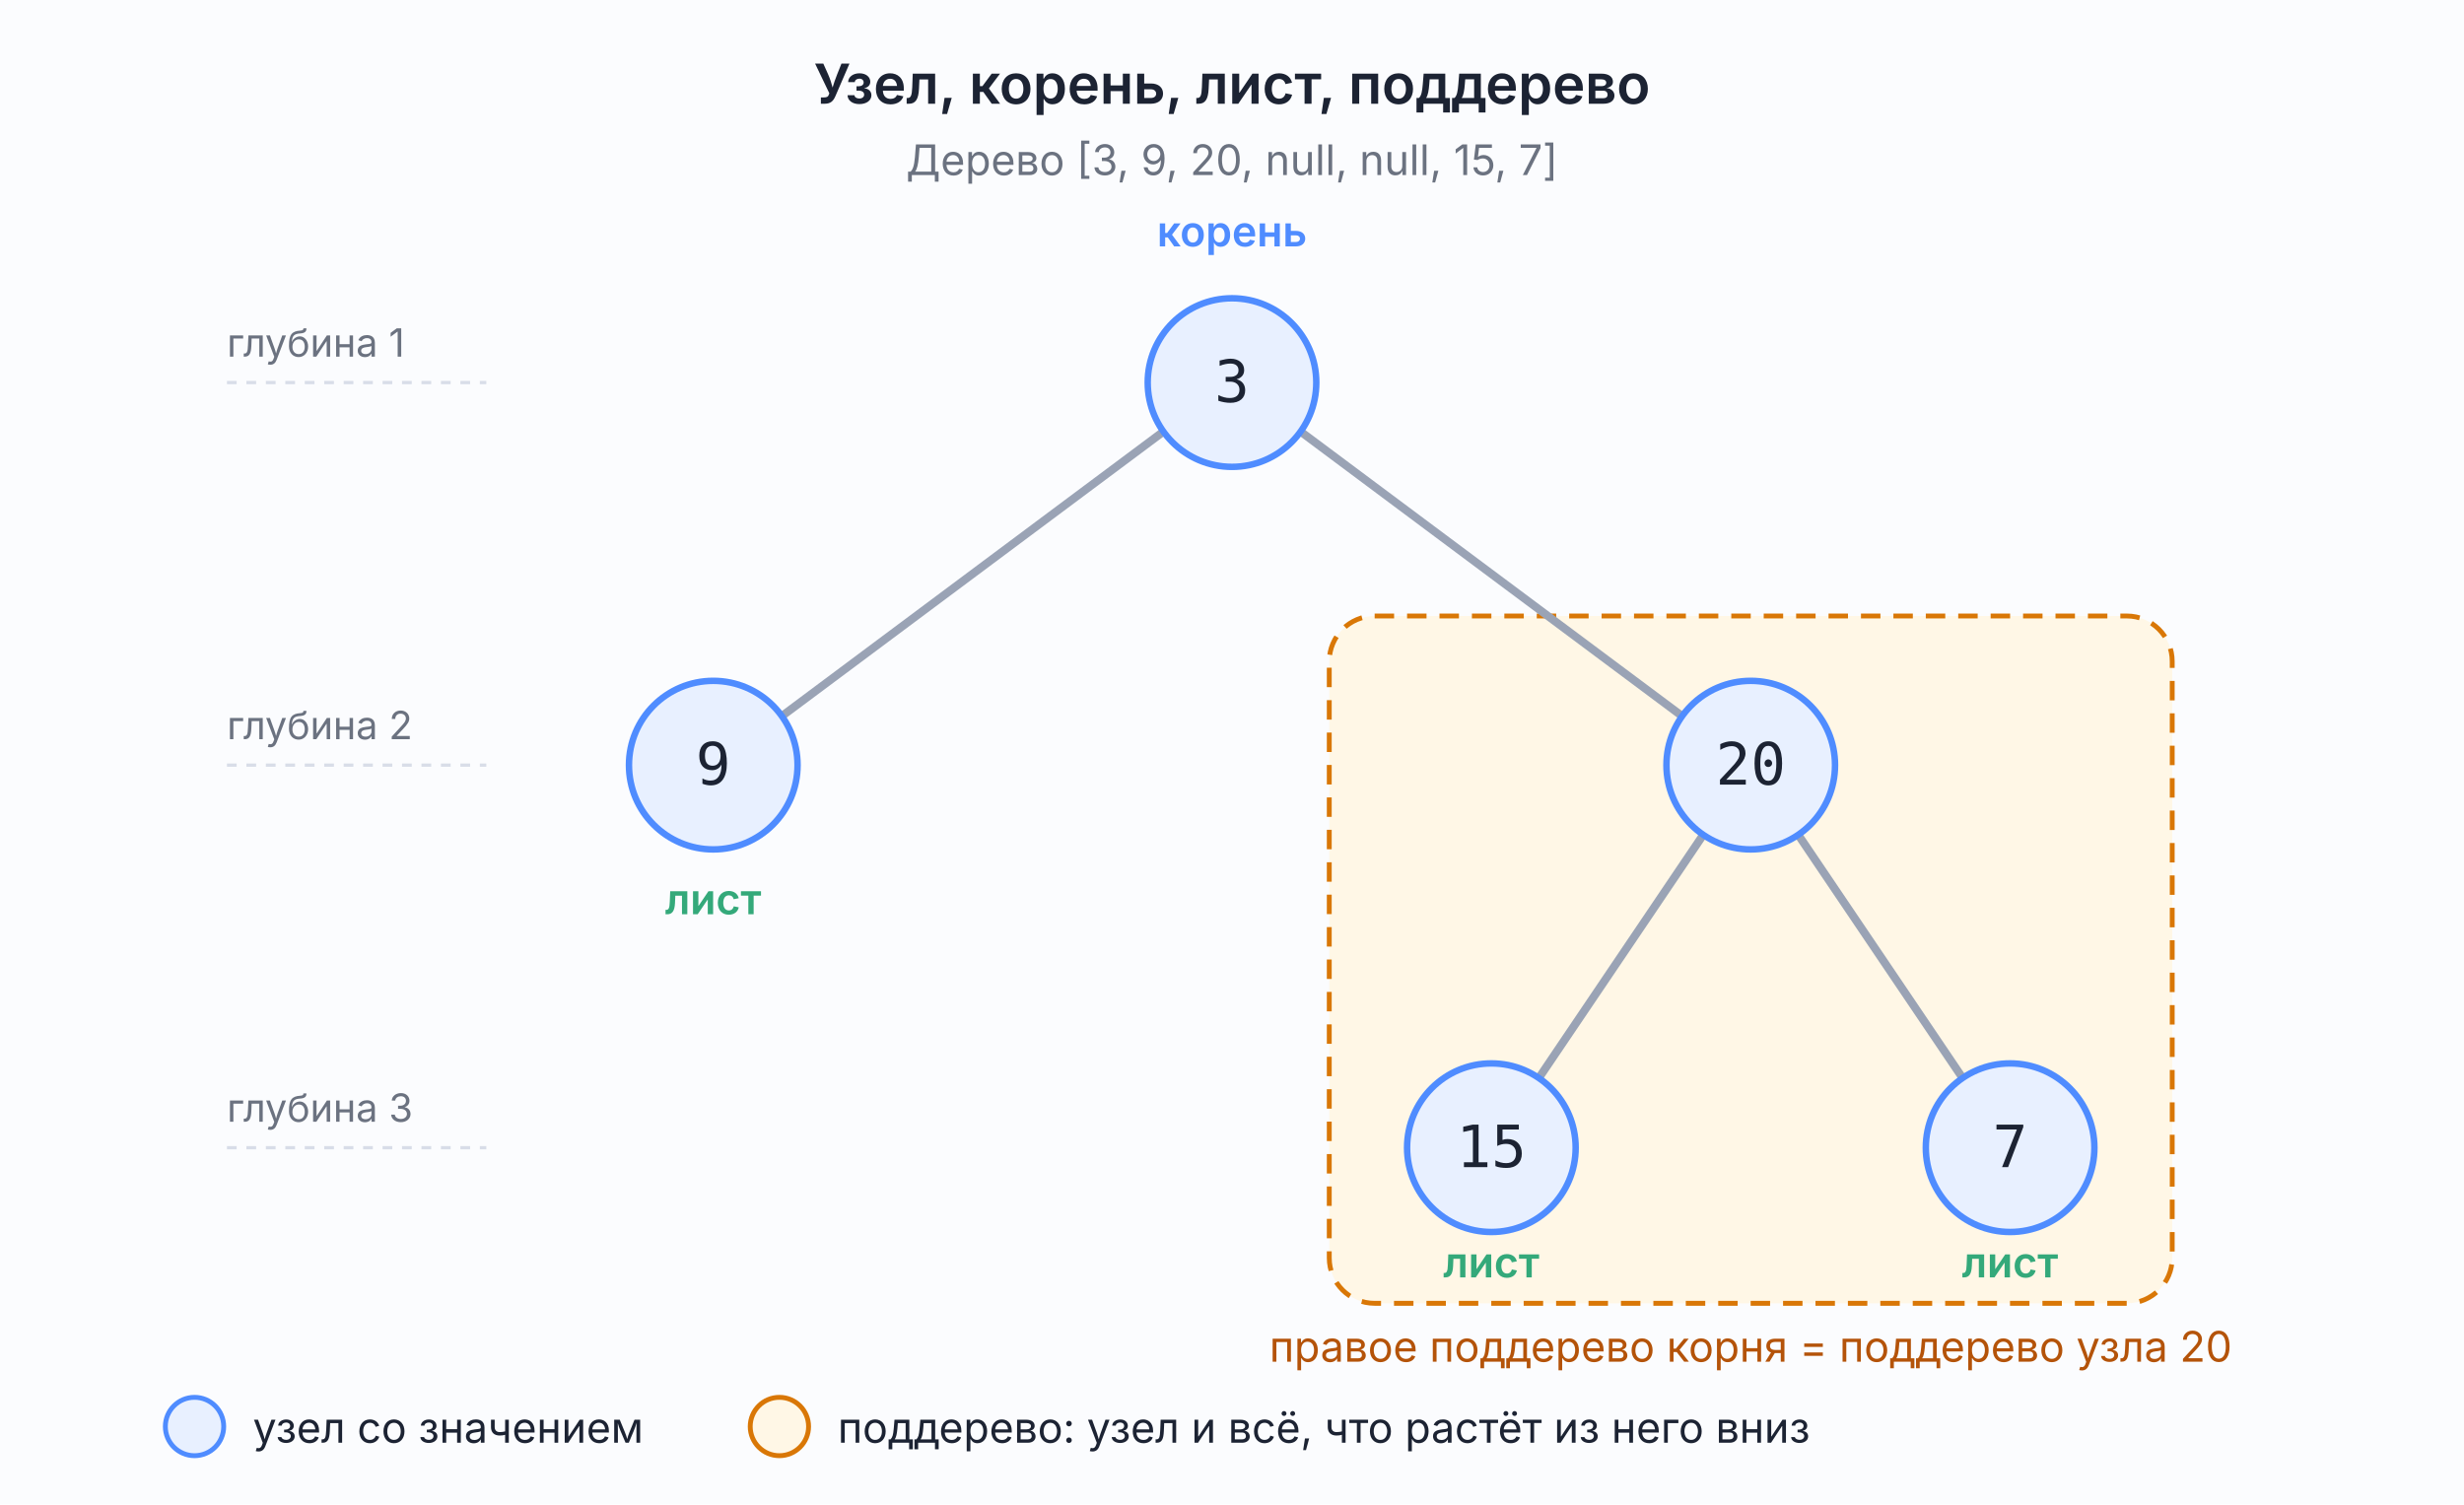
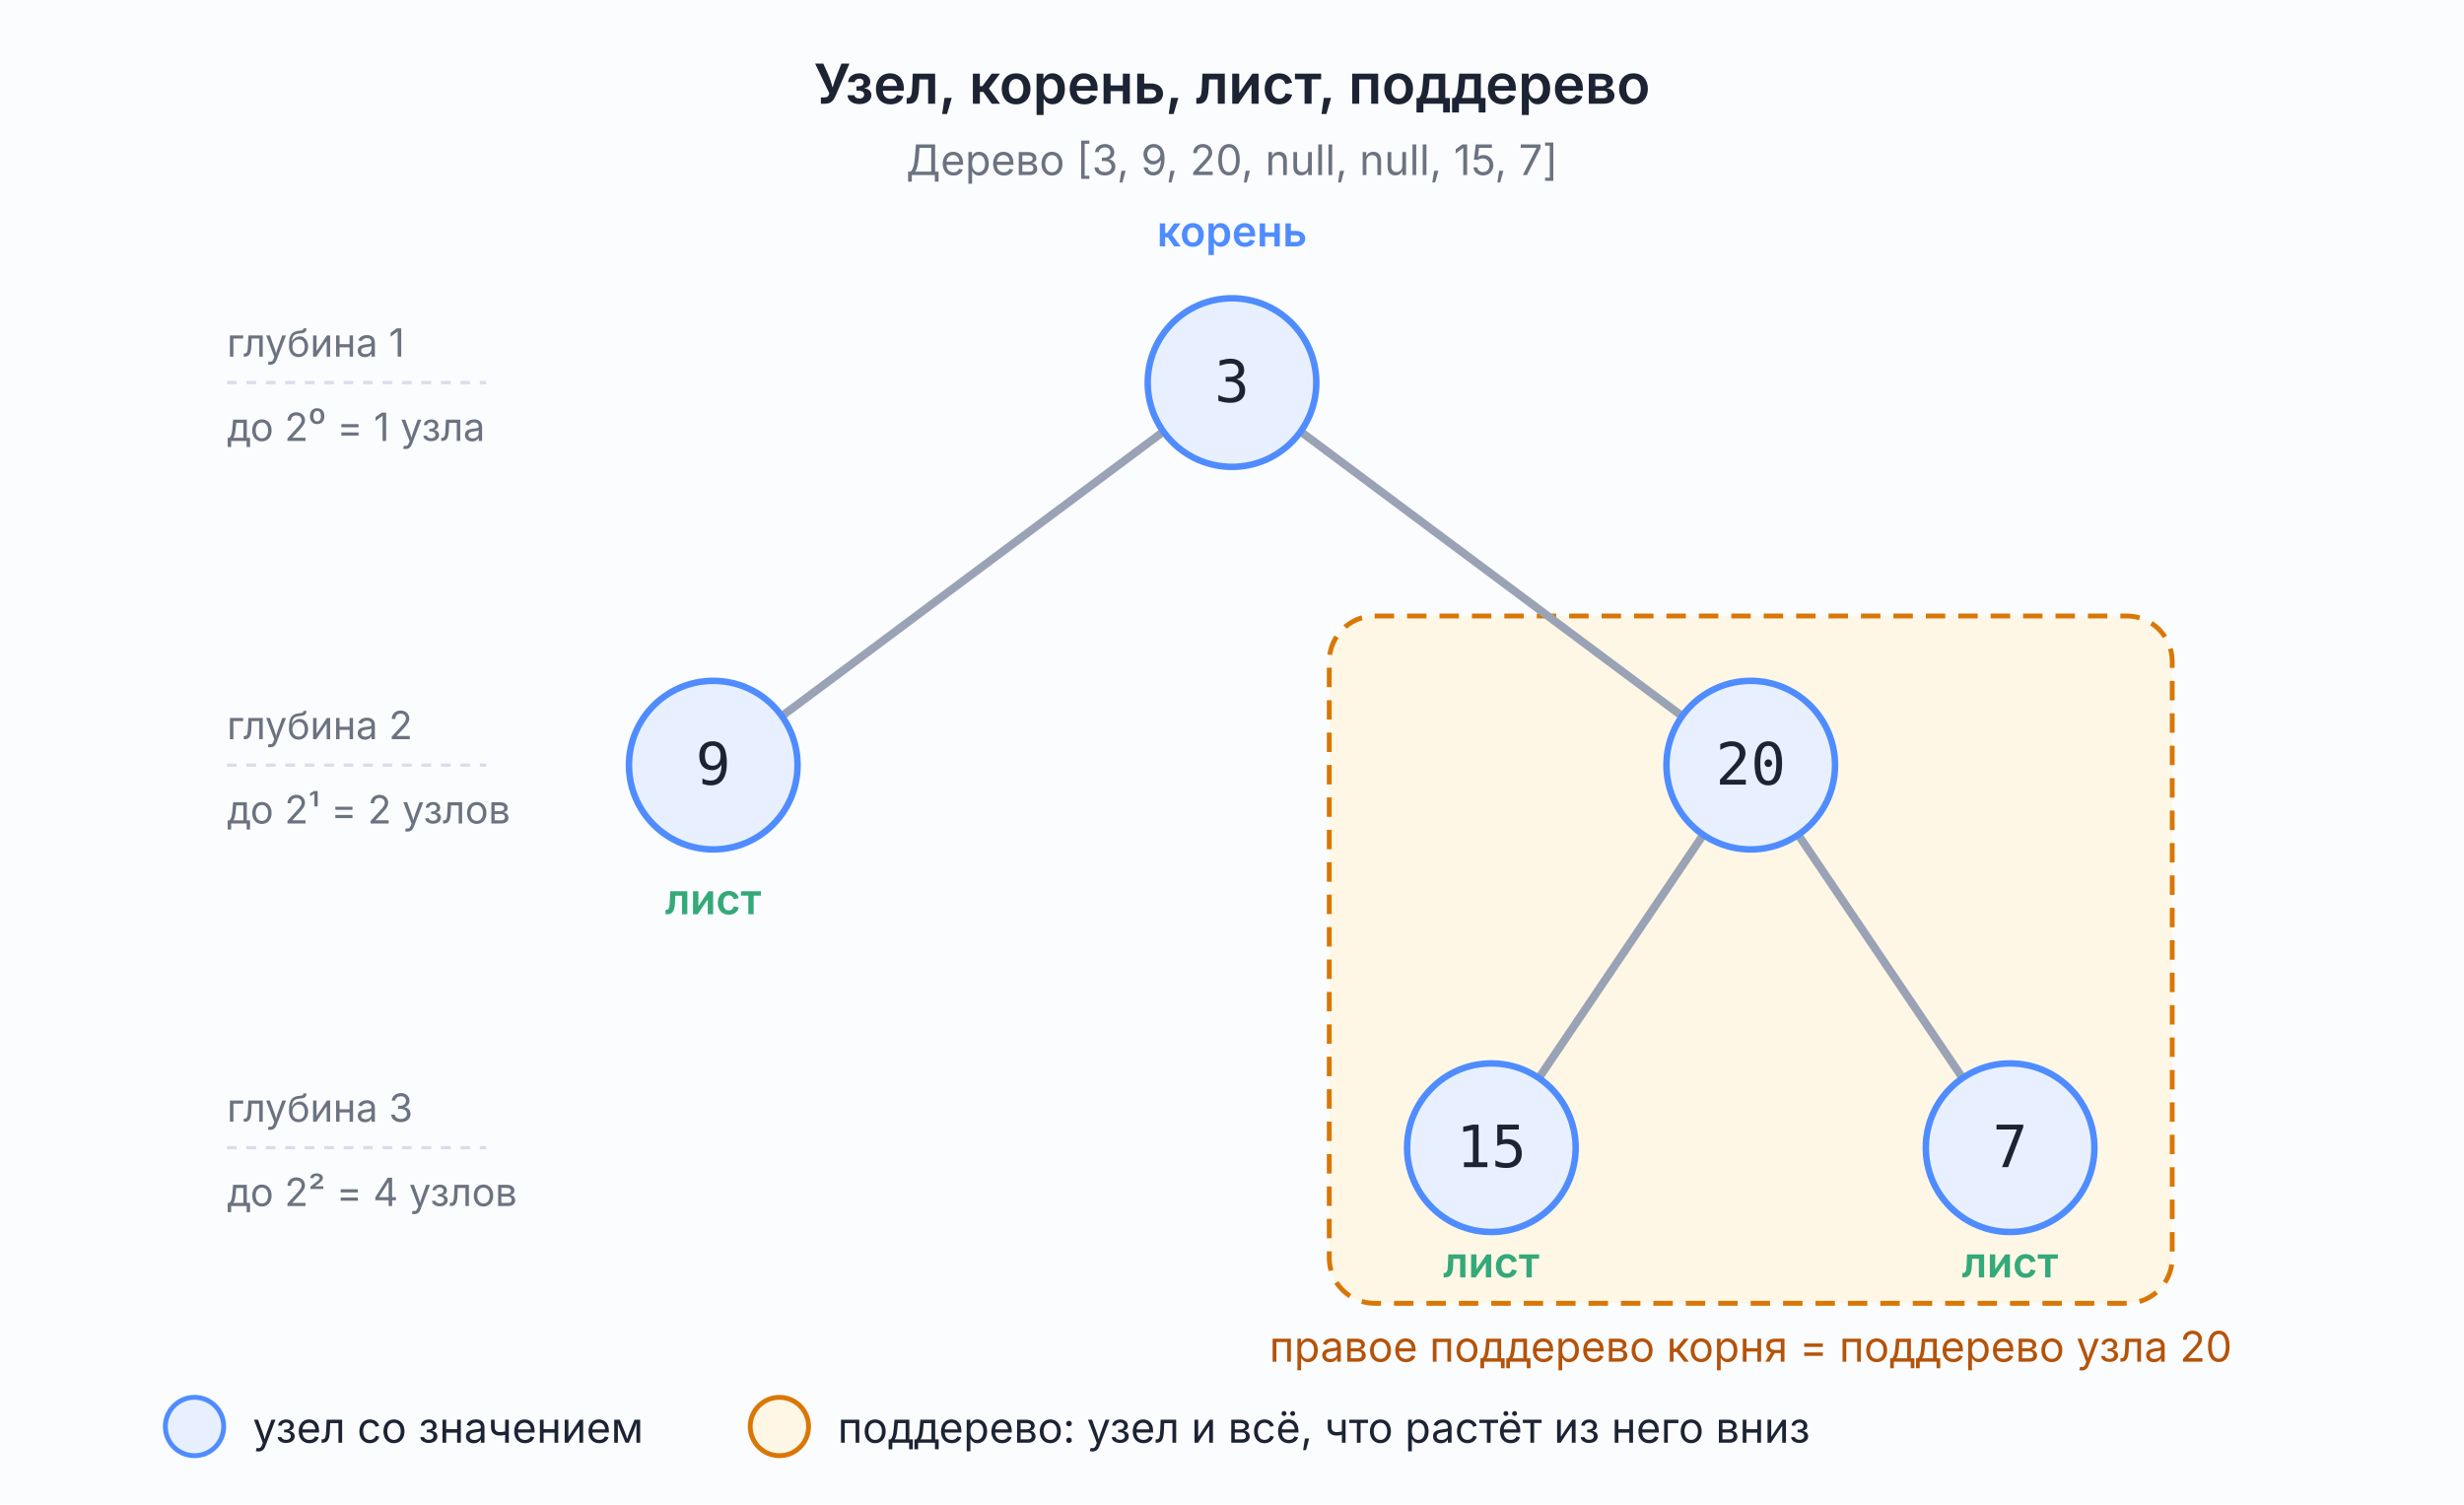
<svg xmlns="http://www.w3.org/2000/svg" viewBox="0 0 760 464" width="760" height="464" font-family="system-ui, -apple-system, Segoe UI, sans-serif">
  <rect width="760" height="464" fill="#fbfcfe" />
  <text x="380" y="32" text-anchor="middle" font-size="17" font-weight="600" fill="#1c2333">Узел, корень, лист, поддерево</text>
  <text x="380" y="54" text-anchor="middle" font-size="13" fill="#6b7280">Дерево [3, 9, 20, null, null, 15, 7]</text>
  <rect x="410" y="190" width="260" height="212" rx="14" fill="#fff7e6" stroke="#d97706" stroke-width="1.5" stroke-dasharray="6 4" />
  <text x="540" y="420" text-anchor="middle" font-size="13" fill="#b45309">правое поддерево корня = поддерево узла 20</text>
  <line x1="359" y1="133" x2="241" y2="221" stroke="#9aa3b5" stroke-width="2.5" stroke-linecap="round" />
  <line x1="401" y1="133" x2="519" y2="221" stroke="#9aa3b5" stroke-width="2.5" stroke-linecap="round" />
  <line x1="525" y1="258" x2="475" y2="332" stroke="#9aa3b5" stroke-width="2.5" stroke-linecap="round" />
  <line x1="555" y1="258" x2="605" y2="332" stroke="#9aa3b5" stroke-width="2.5" stroke-linecap="round" />
  <circle cx="380" cy="118" r="26" fill="#e8f0ff" stroke="#4f8cff" stroke-width="2" />
  <text x="380" y="124" text-anchor="middle" font-size="18" font-family="Consolas, monospace" fill="#1c2333">3</text>
  <circle cx="220" cy="236" r="26" fill="#e8f0ff" stroke="#4f8cff" stroke-width="2" />
  <text x="220" y="242" text-anchor="middle" font-size="18" font-family="Consolas, monospace" fill="#1c2333">9</text>
  <circle cx="540" cy="236" r="26" fill="#e8f0ff" stroke="#4f8cff" stroke-width="2" />
  <text x="540" y="242" text-anchor="middle" font-size="18" font-family="Consolas, monospace" fill="#1c2333">20</text>
  <circle cx="460" cy="354" r="26" fill="#e8f0ff" stroke="#4f8cff" stroke-width="2" />
  <text x="460" y="360" text-anchor="middle" font-size="18" font-family="Consolas, monospace" fill="#1c2333">15</text>
  <circle cx="620" cy="354" r="26" fill="#e8f0ff" stroke="#4f8cff" stroke-width="2" />
  <text x="620" y="360" text-anchor="middle" font-size="18" font-family="Consolas, monospace" fill="#1c2333">7</text>
  <text x="380" y="76" text-anchor="middle" font-size="13" fill="#4f8cff" font-weight="600">корень</text>
  <text x="220" y="282" text-anchor="middle" font-size="13" fill="#34a97a" font-weight="600">лист</text>
  <text x="460" y="394" text-anchor="middle" font-size="13" fill="#34a97a" font-weight="600">лист</text>
  <text x="620" y="394" text-anchor="middle" font-size="13" fill="#34a97a" font-weight="600">лист</text>
  <line x1="70" y1="118" x2="150" y2="118" stroke="#d8dde8" stroke-width="1" stroke-dasharray="3 3" />
  <text x="70" y="110" font-size="12" fill="#6b7280">глубина 1</text>
+   <text x="70" y="136" font-size="12" fill="#6b7280">до 2⁰ = 1 узла</text>
  <line x1="70" y1="236" x2="150" y2="236" stroke="#d8dde8" stroke-width="1" stroke-dasharray="3 3" />
  <text x="70" y="228" font-size="12" fill="#6b7280">глубина 2</text>
+   <text x="70" y="254" font-size="12" fill="#6b7280">до 2¹ = 2 узлов</text>
  <line x1="70" y1="354" x2="150" y2="354" stroke="#d8dde8" stroke-width="1" stroke-dasharray="3 3" />
  <text x="70" y="346" font-size="12" fill="#6b7280">глубина 3</text>
+   <text x="70" y="372" font-size="12" fill="#6b7280">до 2² = 4 узлов</text>
  <circle cx="60" cy="440" r="9" fill="#e8f0ff" stroke="#4f8cff" stroke-width="1.5" />
  <text x="78" y="445" font-size="13" fill="#1c2333">узел со значением</text>
  <circle cx="240.4" cy="440" r="9" fill="#fff7e6" stroke="#d97706" stroke-width="1.5" />
  <text x="258.4" y="445" font-size="13" fill="#1c2333">поддерево: узел и всё, что растёт из него вниз</text>
</svg>
